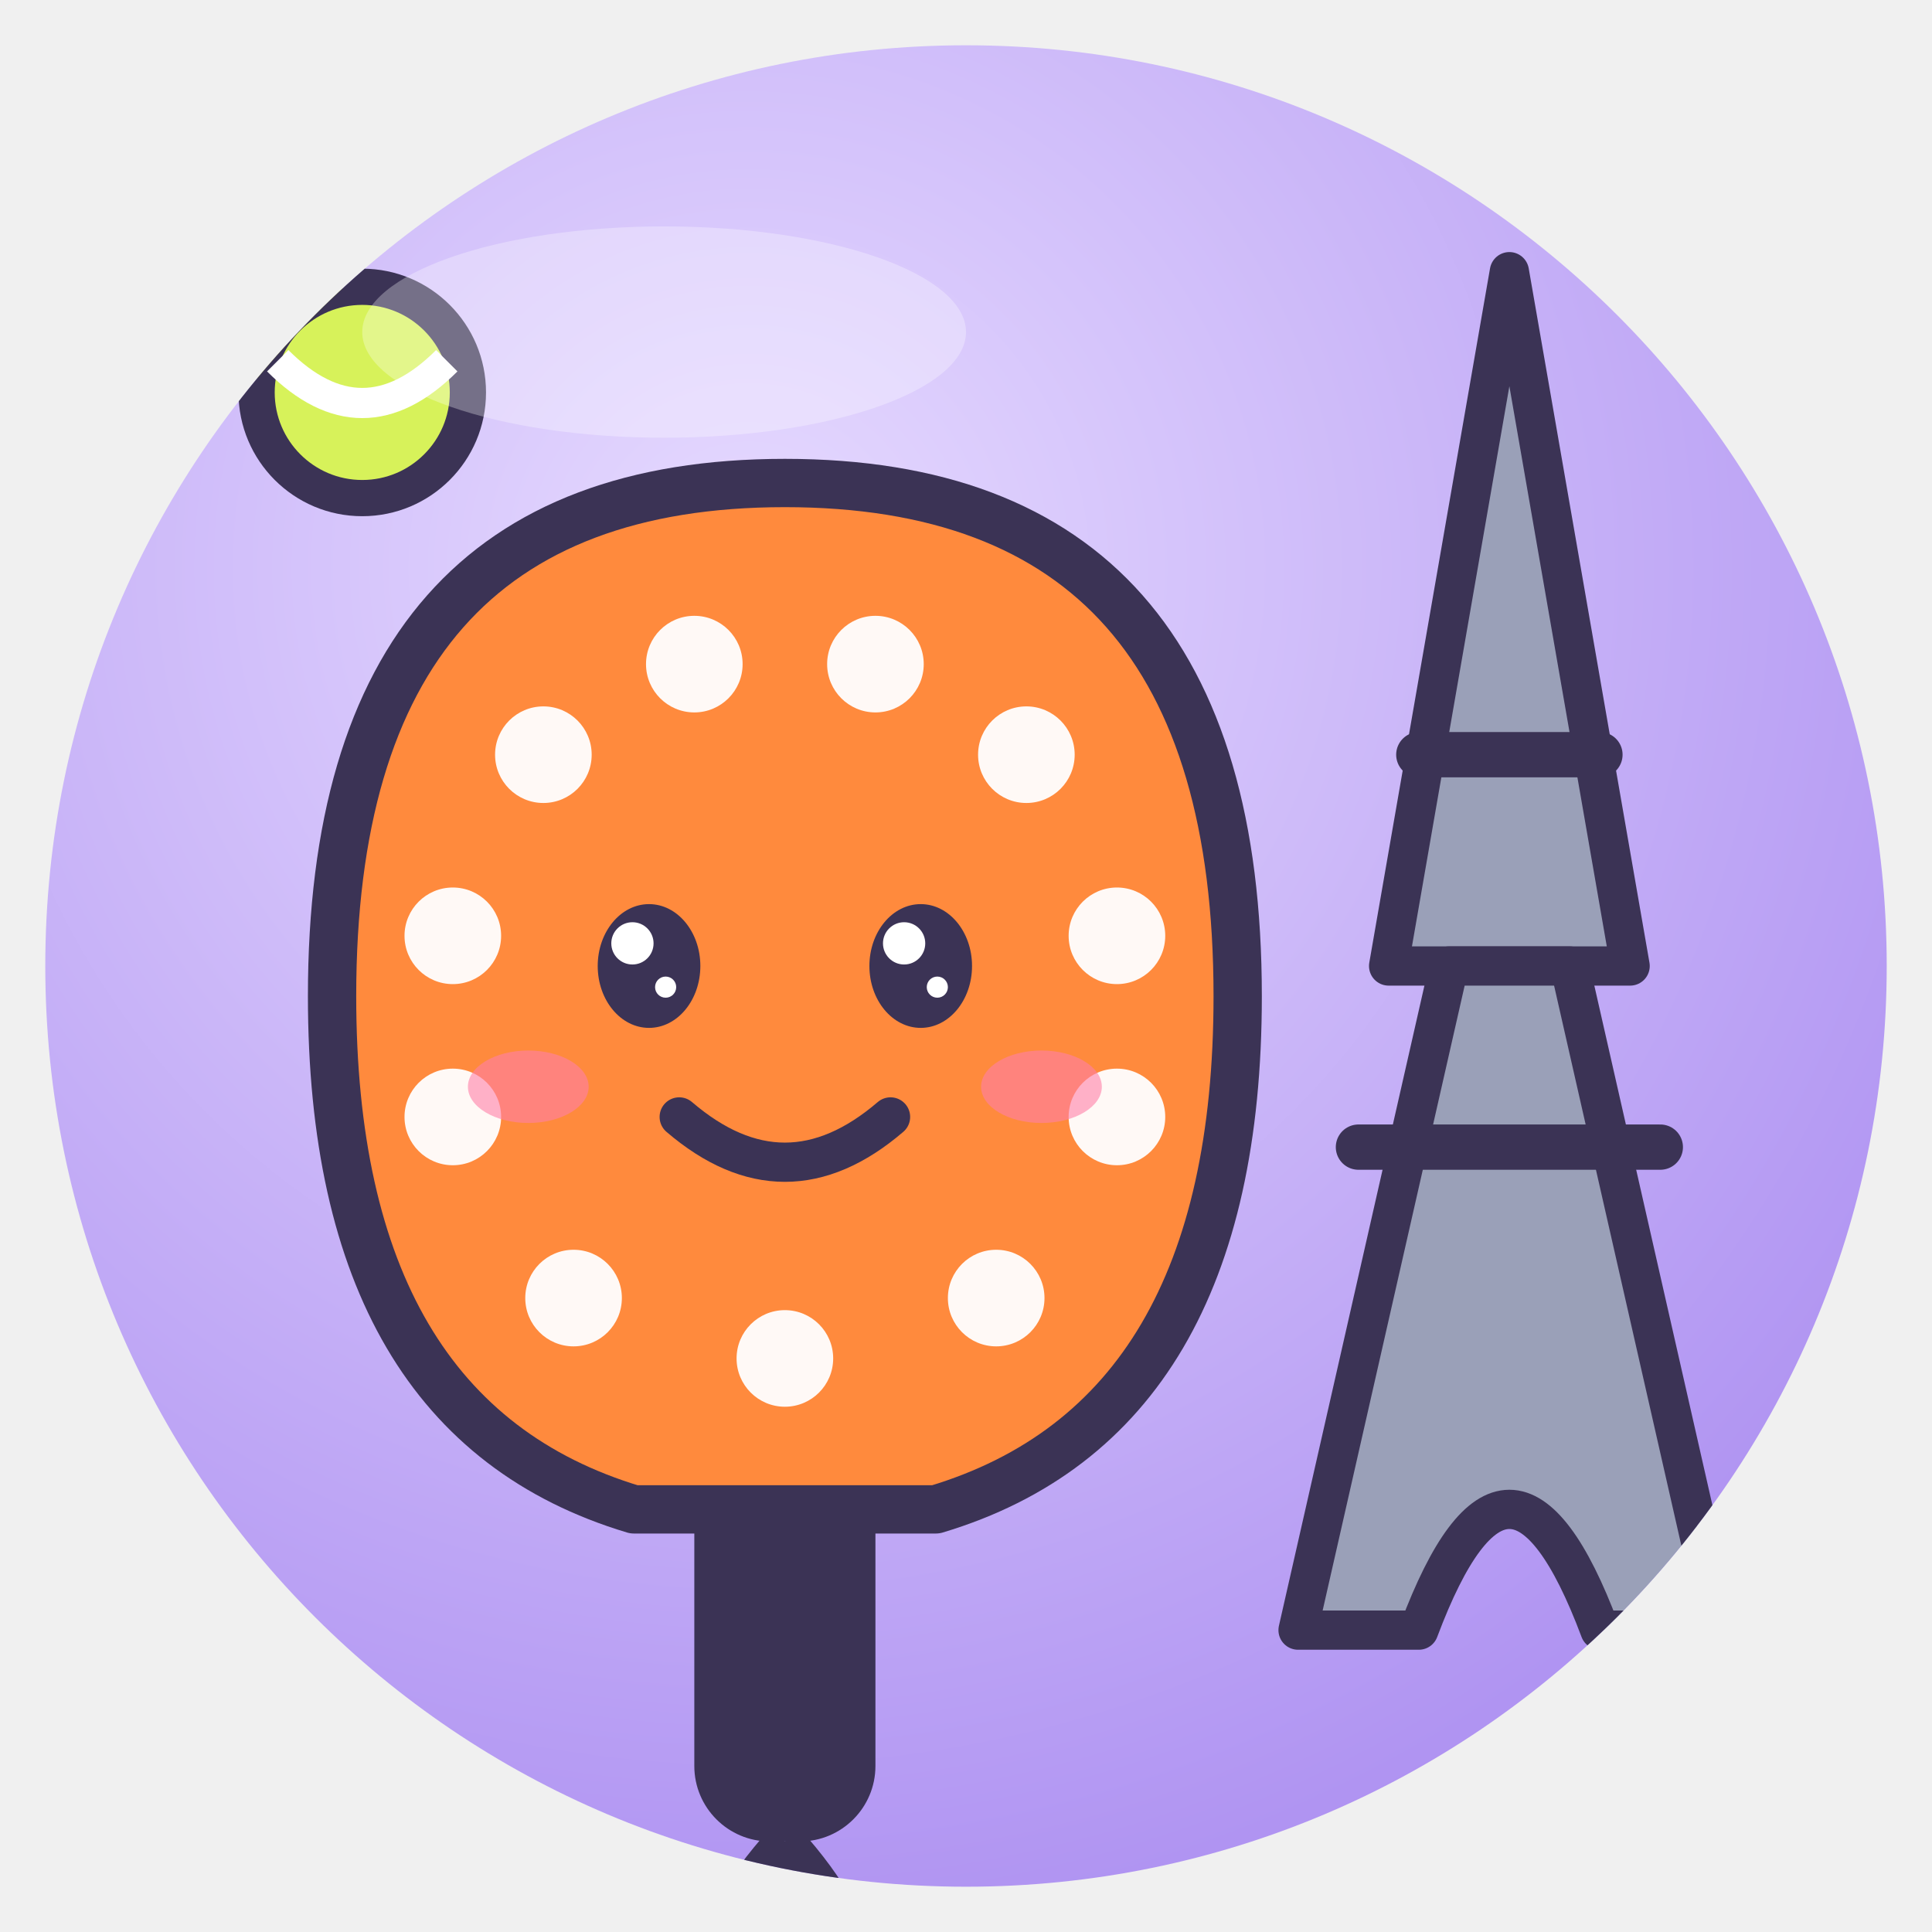
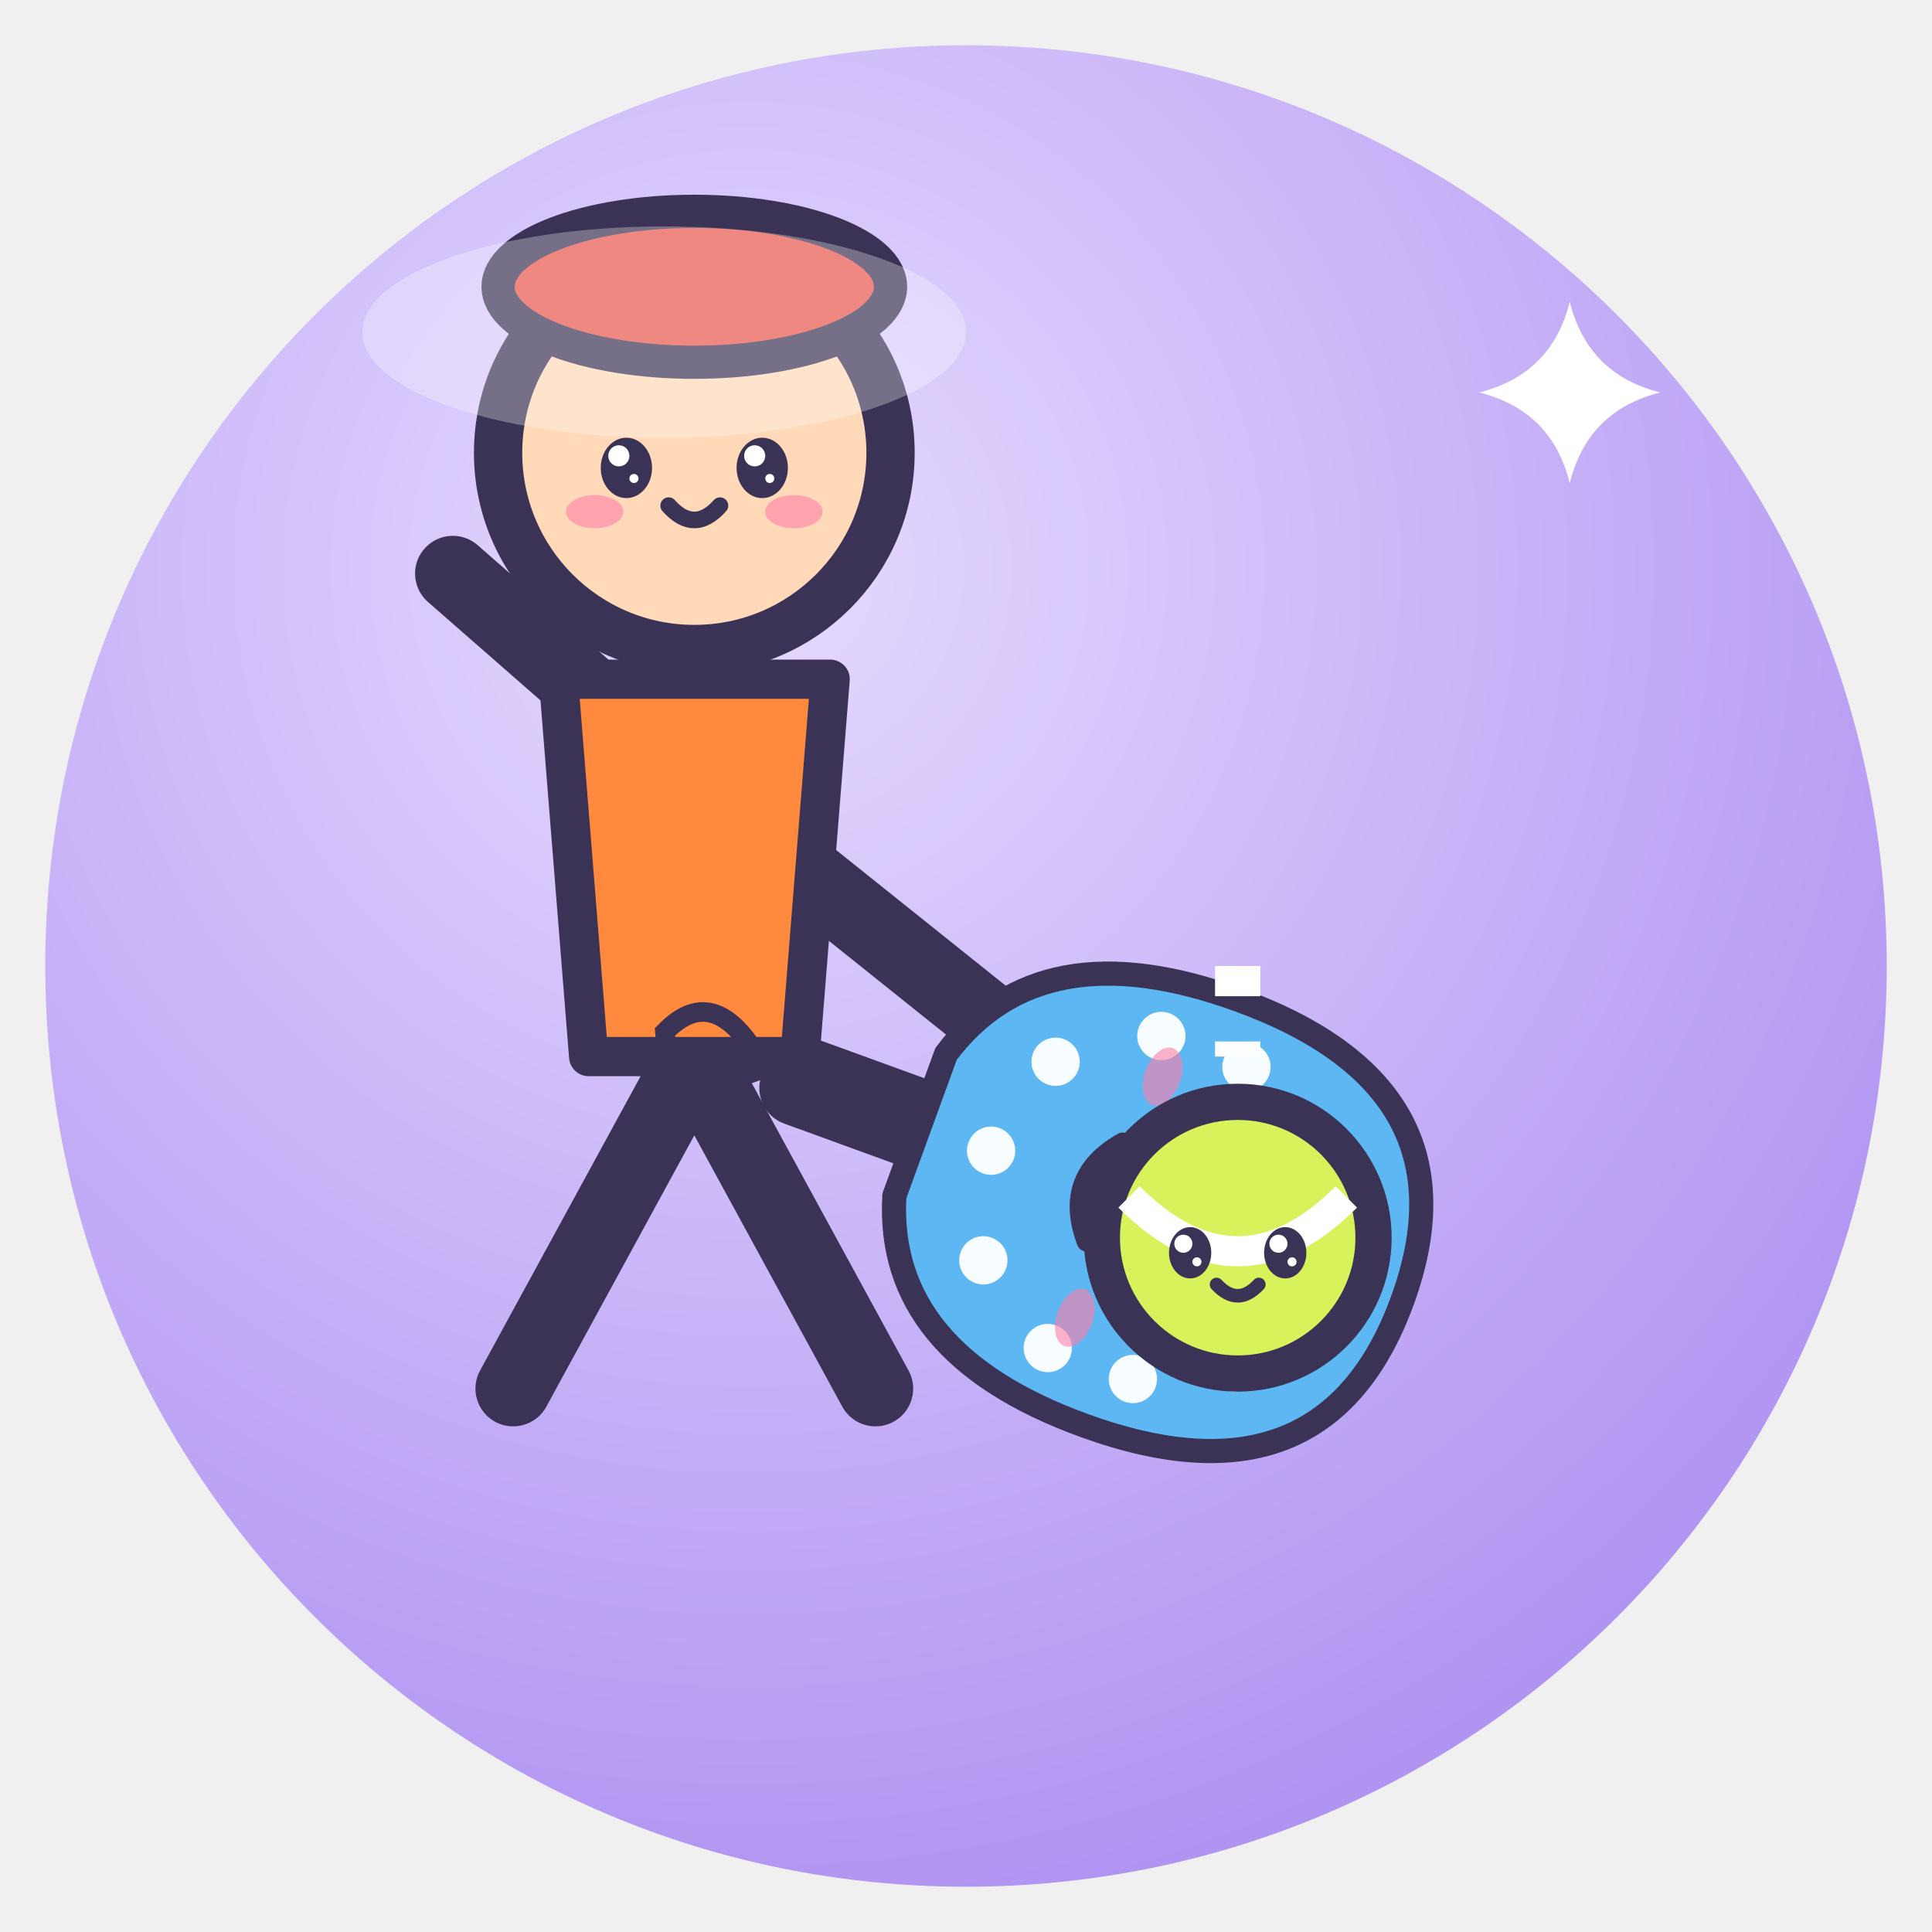
<svg xmlns="http://www.w3.org/2000/svg" viewBox="0 0 128 128" width="128" height="128">
  <defs>
    <radialGradient id="g" cx="38%" cy="28%" r="85%">
      <stop offset="0" stop-color="#E6DAFF" />
      <stop offset="1" stop-color="#A98BF0" />
    </radialGradient>
    <clipPath id="c">
      <circle cx="64" cy="64" r="61" />
    </clipPath>
  </defs>
  <circle cx="64" cy="64" r="61" fill="url(#g)" />
  <g clip-path="url(#c)">
-     <g transform="translate(52 68) rotate(0) scale(1.0)">
+     <path d="M46 43 V70 M46 70 L34 92 M46 70 L58 92 M46 52 L30 38 M46 52 L66 68" fill="none" stroke="#3B3355" stroke-linejoin="round" stroke-linecap="round" stroke-width="5" />
+     <path d="M37 45 H55 L53 70 H39Z" fill="#FF8A3D" stroke="#3B3355" stroke-linejoin="round" stroke-linecap="round" stroke-width="2.6" />
+     <circle cx="46" cy="30" r="13" fill="#FFD9B8" stroke="#3B3355" stroke-width="3.2" stroke-linejoin="round" stroke-linecap="round" />
+     <ellipse cx="41.5" cy="31" rx="1.7" ry="2.0" fill="#3B3355" />
+     <circle cx="41.0" cy="30.2" r="0.7" fill="#fff" />
+     <circle cx="42.0" cy="31.7" r="0.3" fill="#fff" />
+     <ellipse cx="50.5" cy="31" rx="1.7" ry="2.0" fill="#3B3355" />
+     <circle cx="50.0" cy="30.2" r="0.7" fill="#fff" />
+     <circle cx="51.0" cy="31.7" r="0.3" fill="#fff" />
+     <ellipse cx="39.4" cy="33.9" rx="1.9" ry="1.1" fill="#FF7FA8" opacity=".6" />
+     <ellipse cx="52.6" cy="33.9" rx="1.9" ry="1.1" fill="#FF7FA8" opacity=".6" />
+     <path d="M44.3 33.5 Q46 35.4 47.7 33.5" fill="none" stroke="#3B3355" stroke-linejoin="round" stroke-linecap="round" stroke-width="1.1" />
+     <ellipse cx="46" cy="19" rx="13" ry="5" fill="#E8554A" stroke="#3B3355" stroke-linejoin="round" stroke-linecap="round" stroke-width="2.2" />
+     <g transform="translate(76 80) rotate(110) scale(0.5)">
      <rect x="-6" y="28" width="12" height="26" rx="5" fill="#3B3355" />
      <path d="M0 54 Q-9 64 0 68 Q9 64 0 54" fill="none" stroke="#3B3355" stroke-width="2.6" />
-       <path d="M-30 -2 Q-30 -36 0 -36 Q30 -36 30 -2 Q30 26 10 32 H-10 Q-30 26 -30 -2Z" fill="#FF8A3D" stroke="#3B3355" stroke-width="3.2" stroke-linejoin="round" stroke-linecap="round" />
+       <path d="M-30 -2 Q-30 -36 0 -36 Q30 -36 30 -2 Q30 26 10 32 H-10 Q-30 26 -30 -2Z" fill="#5CB7F2" stroke="#3B3355" stroke-width="3.2" stroke-linejoin="round" stroke-linecap="round" />
      <circle cx="-16" cy="-18" r="3.2" fill="#fff" fill-opacity=".95" />
      <circle cx="-6" cy="-24" r="3.2" fill="#fff" fill-opacity=".95" />
      <circle cx="6" cy="-24" r="3.2" fill="#fff" fill-opacity=".95" />
      <circle cx="16" cy="-18" r="3.2" fill="#fff" fill-opacity=".95" />
      <circle cx="-22" cy="-6" r="3.2" fill="#fff" fill-opacity=".95" />
      <circle cx="22" cy="-6" r="3.2" fill="#fff" fill-opacity=".95" />
      <circle cx="-22" cy="6" r="3.2" fill="#fff" fill-opacity=".95" />
      <circle cx="22" cy="6" r="3.2" fill="#fff" fill-opacity=".95" />
      <circle cx="-14" cy="18" r="3.2" fill="#fff" fill-opacity=".95" />
      <circle cx="14" cy="18" r="3.2" fill="#fff" fill-opacity=".95" />
      <circle cx="0" cy="22" r="3.2" fill="#fff" fill-opacity=".95" />
      <ellipse cx="-9" cy="-4" rx="3.4" ry="4.1" fill="#3B3355" />
      <circle cx="-10.1" cy="-5.5" r="1.4" fill="#fff" />
      <circle cx="-7.9" cy="-2.6" r="0.7" fill="#fff" />
      <ellipse cx="9" cy="-4" rx="3.4" ry="4.1" fill="#3B3355" />
      <circle cx="7.9" cy="-5.5" r="1.4" fill="#fff" />
      <circle cx="10.1" cy="-2.6" r="0.7" fill="#fff" />
      <path d="M-7 6 Q0 12 7 6" fill="none" stroke="#3B3355" stroke-width="2.6" stroke-linecap="round" />
      <ellipse cx="-17" cy="4" rx="4" ry="2.4" fill="#FF7FA8" opacity=".6" />
      <ellipse cx="17" cy="4" rx="4" ry="2.4" fill="#FF7FA8" opacity=".6" />
    </g>
-     <path d="M100 18 L92 64 H108Z" fill="#9AA0B8" stroke="#3B3355" stroke-linejoin="round" stroke-linecap="round" stroke-width="2.6" />
-     <path d="M86 108 L96 64 H104 L114 108 H106 Q100 92 94 108Z" fill="#9AA0B8" stroke="#3B3355" stroke-linejoin="round" stroke-linecap="round" stroke-width="2.6" />
-     <path d="M94 50 H106 M90 76 H110" stroke="#3B3355" stroke-linejoin="round" stroke-linecap="round" stroke-width="3" />
-     <path d="M108 9 Q109.0 13.0 113 14 Q109.0 15.0 108 19 Q107.0 15.0 103 14 Q107.0 13.0 108 9Z" fill="#fff" />
-     <circle cx="24" cy="26" r="7" fill="#D7F25A" stroke="#3B3355" stroke-linejoin="round" stroke-linecap="round" stroke-width="2.4" />
-     <path d="M18.4 23.9 Q24 29.5 29.6 23.9" fill="none" stroke="#fff" stroke-width="2" />
+     <circle cx="82" cy="82" r="9" fill="#D7F25A" stroke="#3B3355" stroke-linejoin="round" stroke-linecap="round" stroke-width="2.4" />
+     <path d="M74.8 79.3 Q82 86.5 89.2 79.3" fill="none" stroke="#fff" stroke-width="2" />
+     <ellipse cx="78.85" cy="83" rx="1.4" ry="1.7" fill="#3B3355" />
+     <circle cx="78.4" cy="82.4" r="0.6" fill="#fff" />
+     <circle cx="79.3" cy="83.6" r="0.3" fill="#fff" />
+     <ellipse cx="85.15" cy="83" rx="1.4" ry="1.7" fill="#3B3355" />
+     <circle cx="84.7" cy="82.4" r="0.6" fill="#fff" />
+     <circle cx="85.6" cy="83.6" r="0.3" fill="#fff" />
+     <path d="M80.6 85.1 Q82 86.6 83.4 85.1" fill="none" stroke="#3B3355" stroke-linejoin="round" stroke-linecap="round" stroke-width="0.9" />
+     <path d="M82 64 V70" stroke="#fff" stroke-width="3" stroke-dasharray="2 3" />
+     <path d="M104 20 Q105.2 24.8 110 26 Q105.2 27.2 104 32 Q102.8 27.2 98 26 Q102.8 24.8 104 20Z" fill="#fff" />
  </g>
  <ellipse cx="44" cy="22" rx="20" ry="7" fill="#fff" opacity=".3" />
</svg>
